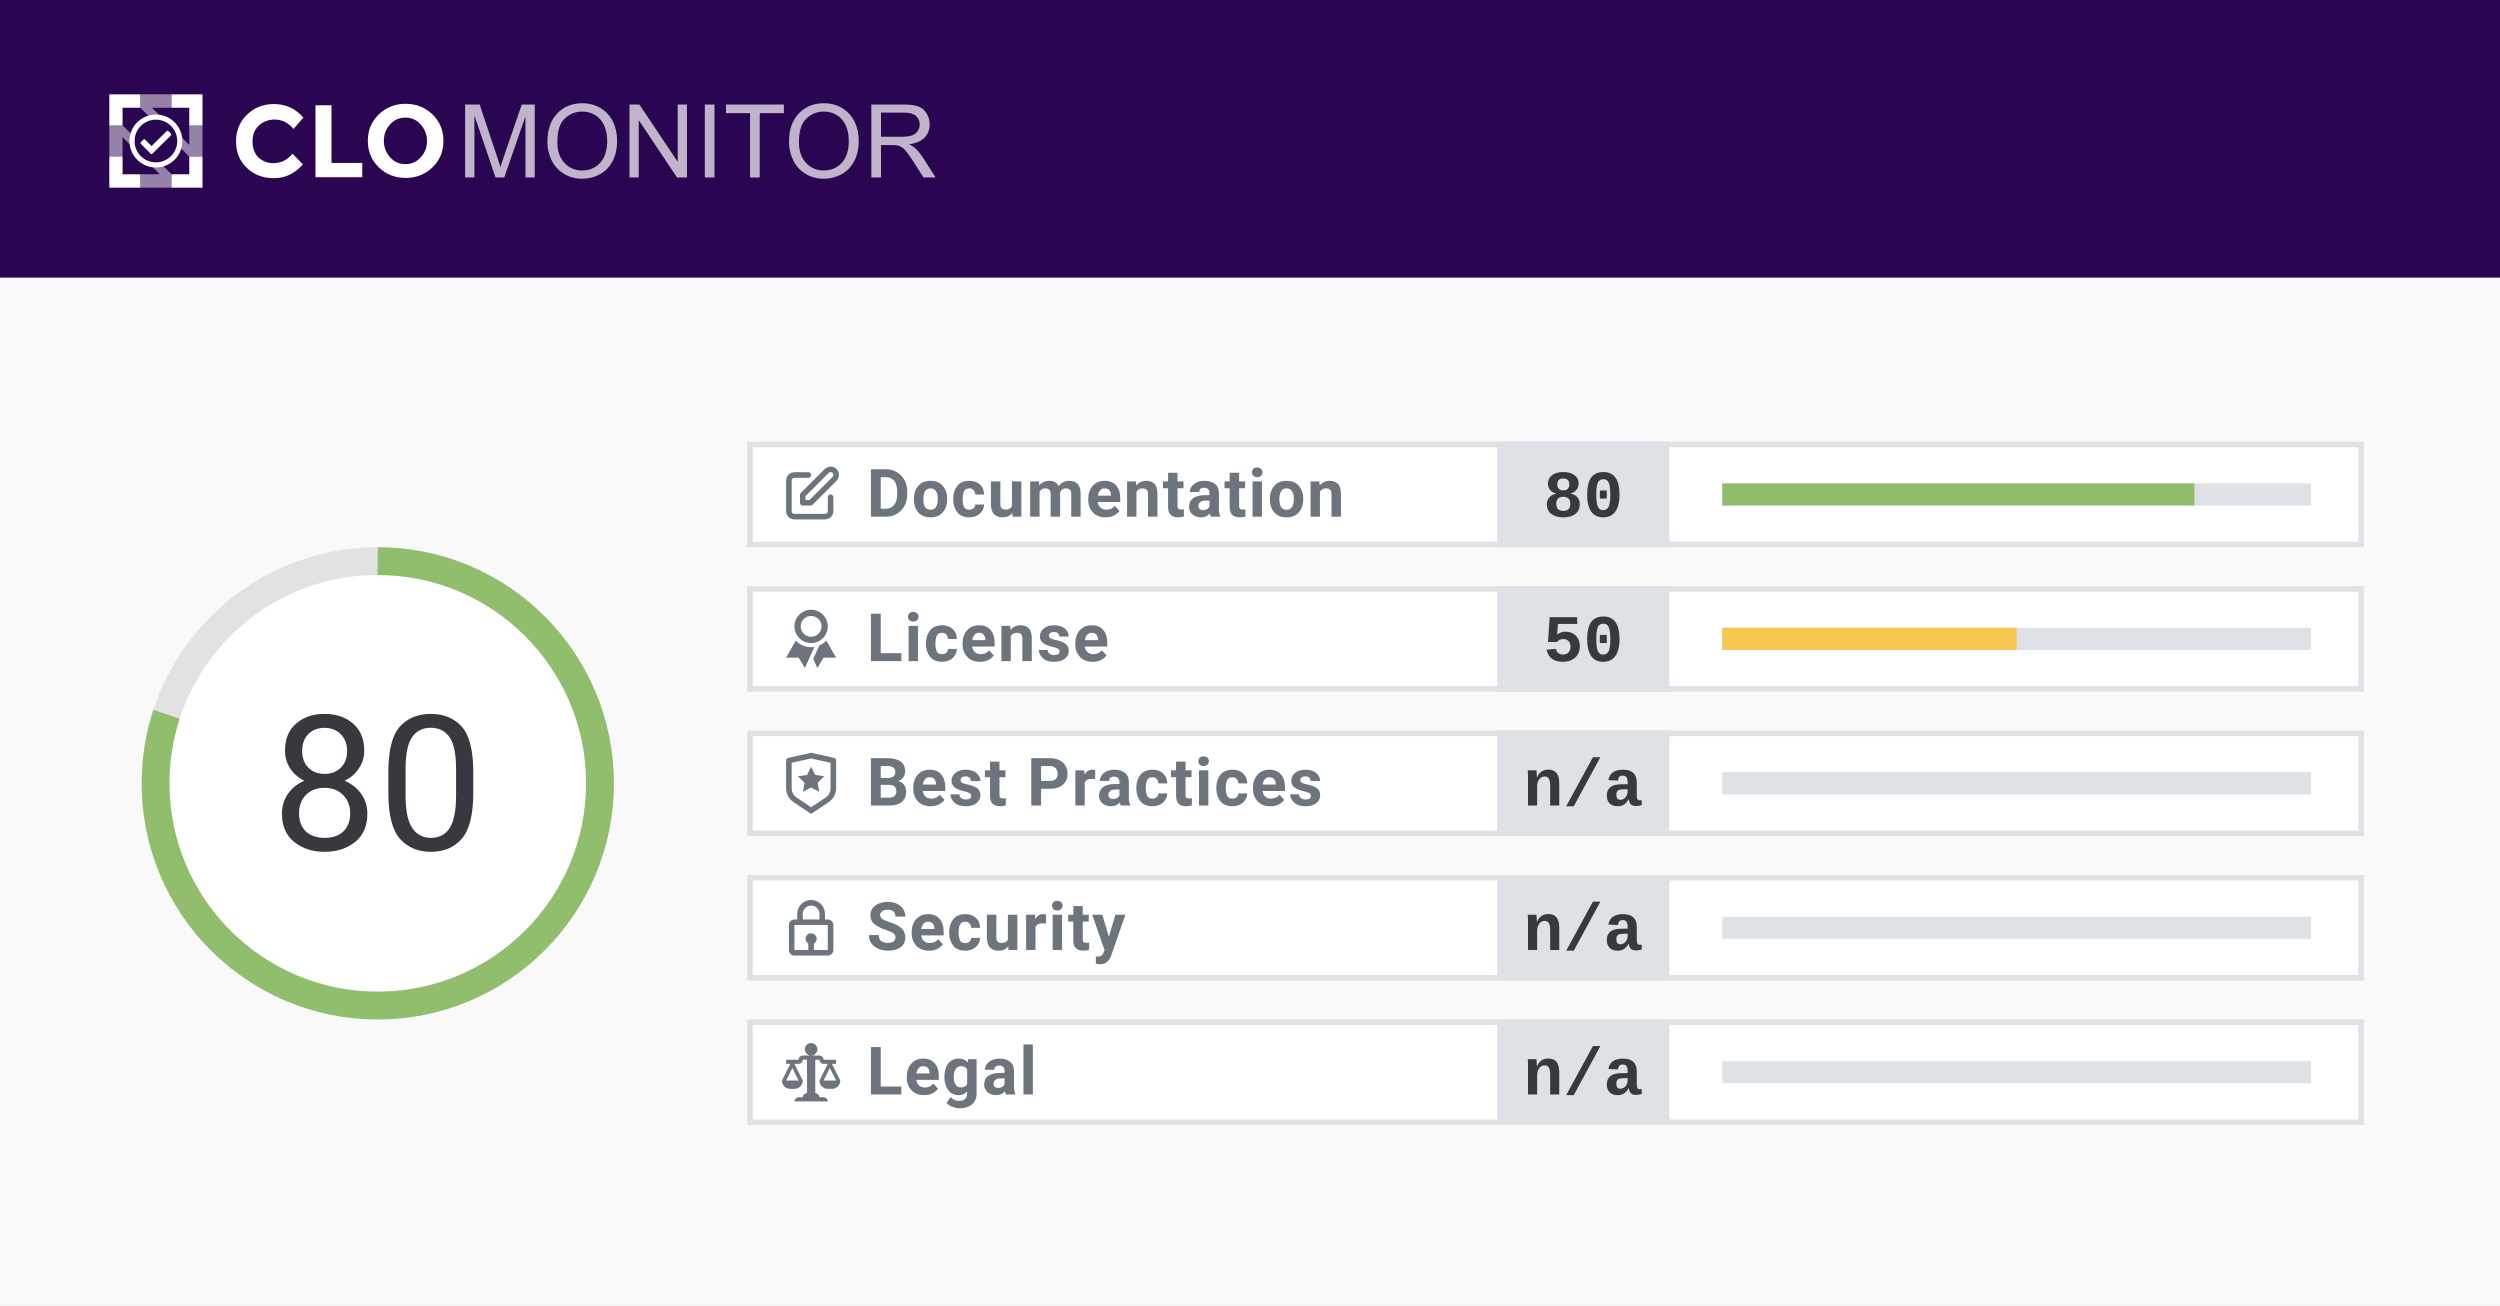
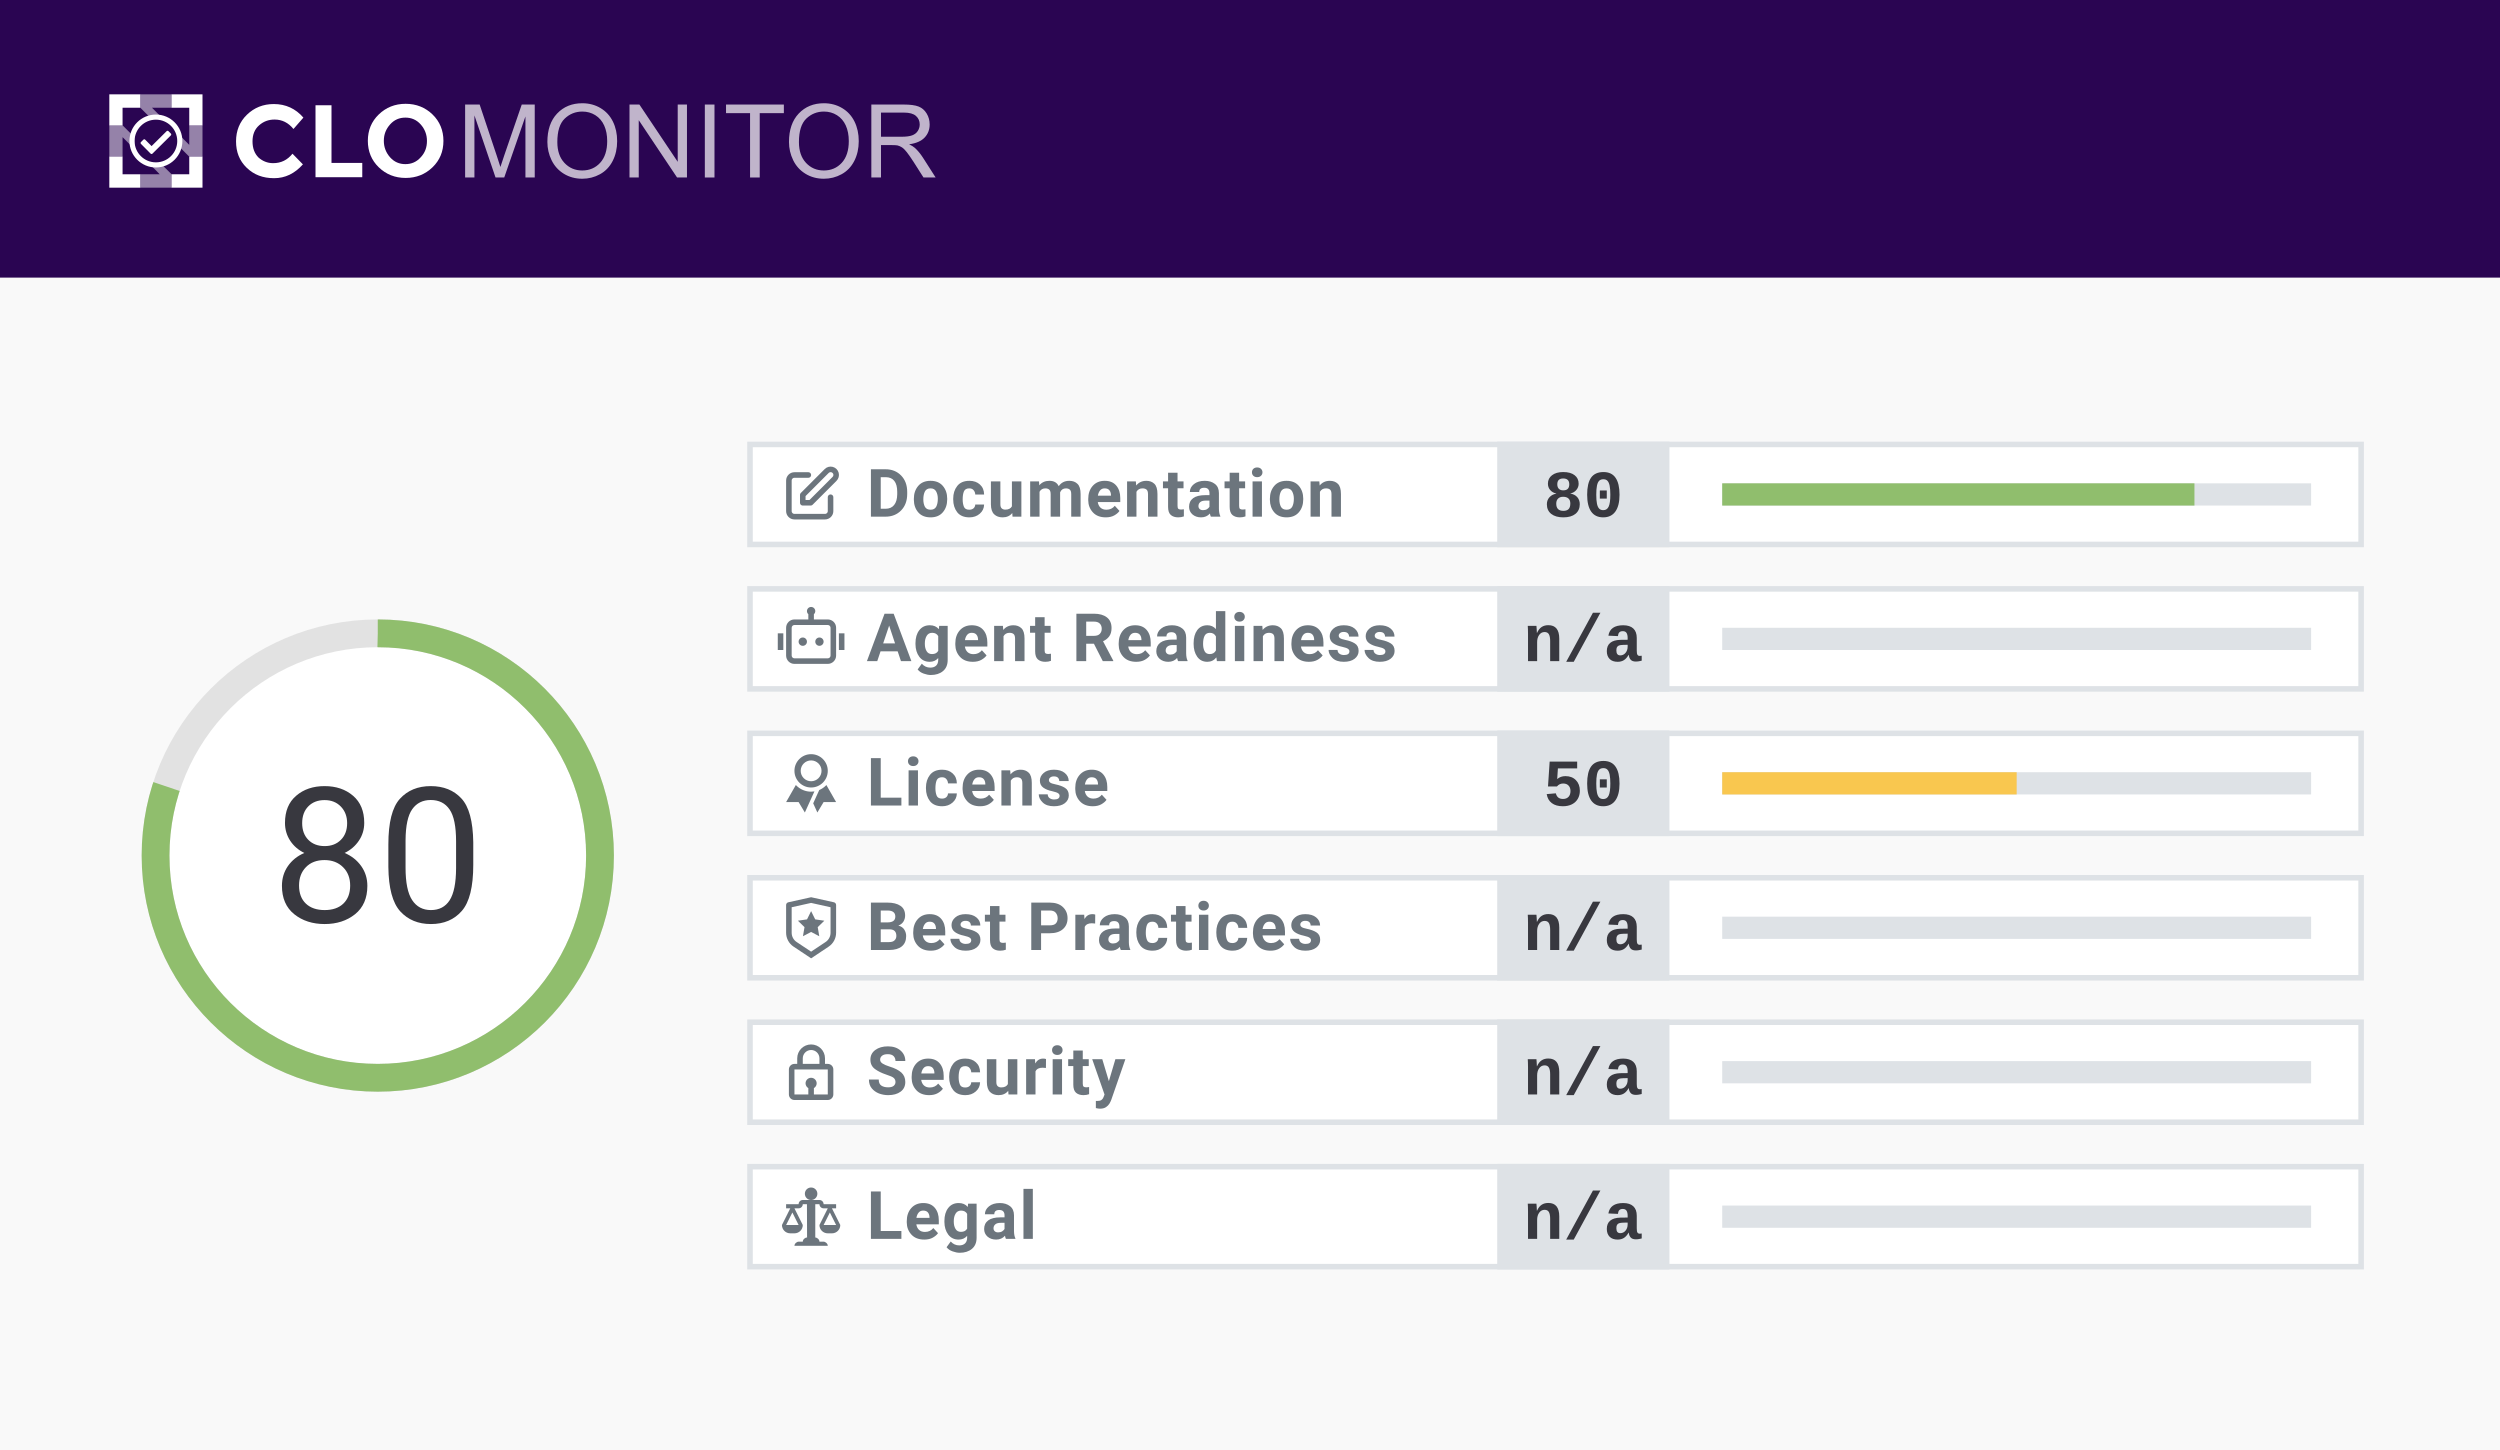
- <svg xmlns="http://www.w3.org/2000/svg" class="light" width="450" height="235" viewBox="0 0 450 235" fill="none">
+ <svg xmlns="http://www.w3.org/2000/svg" class="light" width="450" height="261" viewBox="0 0 450 261" fill="none">
  <style>
    .header {
      fill: #2a0552;
    }

    .dark .header {
      fill: #0f0e11;
    }

    .logo {
      fill: #fff;
    }

    .clo {
      font-family: "Arial", Gadget, sans-serif;
      font-size: 18px;
      font-weight: 600;
    }

    .monitor {
      font-family: "Arial", "Helvetica Neue", Helvetica, sans-serif;
      font-size: 18px;
      font-weight: 300;
    }

    .beta {
      font-family: system-ui, -apple-system, "Segoe UI", Roboto, "Helvetica Neue", Arial, "Noto Sans", "Liberation Sans", sans-serif, "Apple Color Emoji", "Segoe UI Emoji", "Segoe UI Symbol", "Noto Color Emoji";
      font-size: 9px;
      font-weight: 400;
      fill: #fff;
    }

    .bg {
      fill: #f9f9f9;
    }

    .dark .bg {
      fill: #2c2e31;
    }

    .title {
      font-family: system-ui, -apple-system, "Segoe UI", Roboto, "Helvetica Neue", Arial, "Noto Sans", "Liberation Sans", sans-serif, "Apple Color Emoji", "Segoe UI Emoji", "Segoe UI Symbol", "Noto Color Emoji";
      font-size: 12px;
      font-weight: 600;
      letter-spacing: .3px;
      fill: #6c757d;
    }

    .dark .title {
      fill: #a0a0a0;
    }

    .barBg {
      fill: #fff;
      stroke: #dee2e6;
    }

    .dark .barBg {
      fill: #131216;
      stroke: #676869;
    }

    .valueBg {
      fill: #dee2e6;
      stroke: #dee2e6;
    }

    .dark .valueBg {
      fill: #2b2a2e;
      stroke: #676869;
    }

    .value {
      font-family: SFMono-Regular,Menlo,Monaco,Consolas,"Liberation Mono","Courier New",monospace;
      font-size: 12px;
      font-weight: 600;
      fill: #38383f;
    }

    .dark .value {
      fill: #a3a3a6;
    }

    .barWrapper {
      fill: #dee2e6;
    }

    .dark .barWrapper {
      fill: #2b2a2e;
    }

    .bar-a {
      fill: #90be6d;
    }

    .bar-b {
      fill: #f9c74f;
    }

    .bar-c {
      fill: #f8961e;
    }

    .bar-d {
      fill: #f94144;
    }

    .empty-icon {
      stroke: #6c757d;
    }

    .dark .empty-icon {
      stroke: #a0a0a0;
    }

    .icon {
      stroke: #6c757d;
      fill: #6c757d;
    }

    .dark .icon {
      stroke: #a0a0a0;
      fill: #a0a0a0;
    }

    @supports(-moz-appearance: auto) {
      /* Selector detects Firefox */
      .value { font-size:12px; }
    }

    .circle {
      fill: #fff;
      stroke: #e2e2e2;
    }

    .dark .circle {
      fill: #131216;
      stroke: #676869;
    }

    .chart-circle {
      fill: none;
      stroke-dashoffset: 251.42;
    }

    .circle-a {
      stroke: #90be6d;
    }

    .circle-b {
      stroke: #f9c74f;
    }

    .circle-c {
      stroke: #f8961e;
    }

    .circle-d {
      stroke: #f94144;
    }

    .global {
      font-family: system-ui, -apple-system, "Segoe UI", Roboto, "Helvetica Neue", Arial, "Noto Sans", "Liberation Sans", sans-serif, "Apple Color Emoji", "Segoe UI Emoji", "Segoe UI Symbol", "Noto Color Emoji";
      font-size: 34px;
      font-weight: 400;
      fill: #38383f;
    }

    .dark .global {
      fill: #a3a3a6;
    }
  </style>
  <rect x="0" y="0" class="header" height="50" width="450" />
  <g transform="translate(18, 32)">
    <svg y="-19px" viewBox="0 0 580 75" height="25" width="152">
      <g id="layer0">
        <g transform="matrix(1 0 0 1 10 0.108586)">
          <path d="M108.899,52.155C114.39,52.155 118.717,49.991 122.211,45.665L129.367,52.987C123.709,59.31 117.219,62.472 109.564,62.472C101.91,62.472 95.752,60.142 90.76,55.316C85.768,50.491 83.438,44.5 83.438,37.178C83.438,29.856 85.934,23.699 90.927,18.873C95.919,14.047 102.076,11.551 109.398,11.551C117.552,11.551 124.375,14.713 129.7,20.87L122.877,28.691C119.382,24.364 115.056,22.201 109.897,22.201C105.737,22.201 102.242,23.532 99.247,26.195C96.252,28.858 94.754,32.519 94.754,37.178C94.754,41.837 96.085,45.498 98.914,48.327C101.577,50.657 104.905,52.155 108.899,52.155L108.899,52.155Z" fill="#FFFFFF" />
          <path d="M138.02,61.806L138.02,12.383L149.003,12.383L149.003,51.988L170.137,51.988L170.137,61.806L138.02,61.806L138.02,61.806Z" fill="#FFFFFF" />
          <path d="M218.396,54.984C213.403,59.809 207.246,62.306 199.924,62.306C192.602,62.306 186.445,59.809 181.453,54.984C176.461,50.158 173.965,44.001 173.965,36.845C173.965,29.523 176.461,23.532 181.453,18.707C186.445,13.881 192.602,11.385 199.924,11.385C207.246,11.385 213.403,13.881 218.396,18.707C223.388,23.532 225.884,29.69 225.884,36.845C225.884,44.167 223.388,50.158 218.396,54.984L218.396,54.984ZM214.568,36.845C214.568,32.519 213.071,28.691 210.242,25.529C207.413,22.368 203.918,20.87 199.758,20.87C195.598,20.87 192.103,22.368 189.274,25.529C186.445,28.691 184.947,32.352 184.947,36.845C184.947,41.172 186.445,44.999 189.274,48.161C192.103,51.323 195.598,52.82 199.758,52.82C203.918,52.82 207.413,51.323 210.242,48.161C213.237,44.999 214.568,41.338 214.568,36.845L214.568,36.845Z" fill="#FFFFFF" />
        </g>
      </g>
      <g id="layer1">
        <g>
          <path d="M15.5,47.7L6.4,47.7L6.4,69.1L27.7,69.1L27.7,59.9L15.5,59.9L15.5,47.7Z" fill="#FFFFFF" />
          <path d="M61.3,47.8L61.3,59.9L49.1,59.9L49.1,59.8L49.1,69.1L70.4,69.1L70.4,47.7L61.2,47.7L61.3,47.8Z" fill="#FFFFFF" />
          <path d="M6.4,26.4L15.6,26.4L15.5,26.3L15.5,14.2L27.7,14.2L27.7,5L6.4,5L6.4,26.4Z" fill="#FFFFFF" />
          <path d="M49.1,5L49.1,14.2L61.3,14.2L61.3,26.4L70.4,26.4L70.4,5L49.1,5Z" fill="#FFFFFF" />
        </g>
        <g>
          <path d="M42.859,21.359L35.7,14.2L49.1,14.2L49.1,5L27.7,5L27.7,14.2L34.859,21.359L42.859,21.359Z" fill="#FFFFFF" fill-opacity="0.5" />
          <path d="M41.441,52.241L33.441,52.241L39,57.8L41,59.9L27.7,59.9L27.7,69.1L49.1,69.1L49.1,59.8L43,53.8L41.441,52.241Z" fill="#FFFFFF" fill-opacity="0.5" />
          <path d="M61.3,26.4L61.3,39.7L59.2,37.6L53.654,32.054L53.654,40.154L55.1,41.6L61.2,47.7L70.4,47.7L70.4,26.4L61.3,26.4Z" fill="#FFFFFF" fill-opacity="0.5" />
          <path d="M23.674,34.474L15.6,26.4L6.4,26.4L6.4,47.7L15.5,47.7L15.5,34.4L23.674,42.575L23.674,34.474Z" fill="#FFFFFF" fill-opacity="0.5" />
        </g>
      </g>
      <g id="layer2">
        <path d="M38.4,18.875C28.362,18.875 20.225,27.012 20.225,37.05C20.225,47.088 28.362,55.225 38.4,55.225C48.438,55.225 56.575,47.088 56.575,37.05C56.575,27.012 48.438,18.875 38.4,18.875L38.4,18.875ZM38.4,22.392C46.501,22.392 53.057,28.948 53.057,37.05C53.057,45.151 46.502,51.708 38.4,51.708C30.299,51.708 23.742,45.152 23.742,37.05C23.742,28.949 30.298,22.392 38.4,22.392L38.4,22.392ZM48.675,31.939L47.024,30.274C46.682,29.93 46.125,29.927 45.78,30.27L35.421,40.546L31.039,36.128C30.697,35.783 30.14,35.781 29.795,36.123L28.13,37.775C27.785,38.117 27.783,38.673 28.125,39.018L34.778,45.725C35.12,46.07 35.677,46.072 36.022,45.73L48.67,33.183C49.015,32.841 49.017,32.284 48.675,31.939L48.675,31.939Z" fill="#FFFFFF" />
      </g>
      <g id="layer3">
        <g transform="matrix(1 0 0 1 13 0)">
          <path d="M237.78,62.108L237.78,12L247.761,12L259.621,47.479C260.715,50.783 261.512,53.255 262.014,54.896C262.583,53.073 263.472,50.395 264.68,46.864L276.677,12L285.597,12L285.597,62.108L279.206,62.108L279.206,20.169L264.645,62.108L258.664,62.108L244.172,19.451L244.172,62.108L237.78,62.108Z" fill="#FFFFFF" fill-opacity="0.7" />
          <path d="M294.279,37.703C294.279,29.386 296.512,22.875 300.978,18.17C305.445,13.464 311.209,11.112 318.273,11.112C322.899,11.112 327.069,12.217 330.783,14.427C334.497,16.637 337.328,19.719 339.277,23.673C341.225,27.626 342.199,32.109 342.199,37.122C342.199,42.204 341.174,46.75 339.123,50.76C337.072,54.77 334.167,57.807 330.407,59.869C326.647,61.931 322.591,62.962 318.239,62.962C313.522,62.962 309.307,61.823 305.593,59.544C301.878,57.266 299.064,54.155 297.15,50.213C295.236,46.271 294.279,42.101 294.279,37.703L294.279,37.703ZM301.115,37.806C301.115,43.844 302.739,48.601 305.986,52.076C309.233,55.551 313.306,57.288 318.205,57.288C323.195,57.288 327.302,55.534 330.527,52.025C333.751,48.516 335.363,43.537 335.363,37.088C335.363,33.009 334.674,29.449 333.295,26.407C331.917,23.365 329.9,21.007 327.245,19.332C324.591,17.657 321.611,16.82 318.307,16.82C313.613,16.82 309.575,18.432 306.191,21.656C302.807,24.88 301.115,30.264 301.115,37.806L301.115,37.806Z" fill="#FFFFFF" fill-opacity="0.7" />
          <path d="M350.676,62.108L350.676,12L357.477,12L383.796,51.341L383.796,12L390.153,12L390.153,62.108L383.351,62.108L357.033,22.733L357.033,62.108L350.676,62.108Z" fill="#FFFFFF" fill-opacity="0.7" />
          <path d="M402.424,62.108L402.424,12L409.055,12L409.055,62.108L402.424,62.108Z" fill="#FFFFFF" fill-opacity="0.7" />
          <path d="M433.493,62.108L433.493,17.913L416.984,17.913L416.984,12L456.701,12L456.701,17.913L440.124,17.913L440.124,62.108L433.493,62.108Z" fill="#FFFFFF" fill-opacity="0.7" />
          <path d="M460.222,37.703C460.222,29.386 462.455,22.875 466.921,18.17C471.387,13.464 477.152,11.112 484.216,11.112C488.841,11.112 493.011,12.217 496.725,14.427C500.44,16.637 503.271,19.719 505.219,23.673C507.167,27.626 508.141,32.109 508.141,37.122C508.141,42.204 507.116,46.75 505.065,50.76C503.014,54.77 500.109,57.807 496.349,59.869C492.59,61.931 488.534,62.962 484.181,62.962C479.465,62.962 475.249,61.823 471.535,59.544C467.821,57.266 465.007,54.155 463.093,50.213C461.179,46.271 460.222,42.101 460.222,37.703L460.222,37.703ZM467.057,37.806C467.057,43.844 468.681,48.601 471.928,52.076C475.175,55.551 479.248,57.288 484.147,57.288C489.138,57.288 493.245,55.534 496.469,52.025C499.693,48.516 501.305,43.537 501.305,37.088C501.305,33.009 500.616,29.449 499.238,26.407C497.859,23.365 495.842,21.007 493.188,19.332C490.533,17.657 487.554,16.82 484.25,16.82C479.556,16.82 475.517,18.432 472.133,21.656C468.749,24.88 467.057,30.264 467.057,37.806L467.057,37.806Z" fill="#FFFFFF" fill-opacity="0.7" />
          <path d="M516.789,62.108L516.789,12L539.006,12C543.472,12 546.867,12.45 549.191,13.35C551.515,14.251 553.373,15.84 554.763,18.119C556.153,20.397 556.847,22.915 556.847,25.672C556.847,29.227 555.697,32.223 553.395,34.661C551.094,37.1 547.539,38.649 542.731,39.31C544.486,40.153 545.819,40.985 546.73,41.805C548.667,43.582 550.501,45.804 552.233,48.47L560.949,62.108L552.609,62.108L545.978,51.683C544.042,48.675 542.446,46.374 541.193,44.779C539.94,43.184 538.818,42.067 537.826,41.429C536.835,40.791 535.827,40.347 534.802,40.096C534.05,39.937 532.819,39.857 531.11,39.857L523.42,39.857L523.42,62.108L516.789,62.108ZM523.42,34.115L537.673,34.115C540.703,34.115 543.073,33.801 544.782,33.175C546.491,32.548 547.79,31.545 548.679,30.167C549.567,28.788 550.012,27.29 550.012,25.672C550.012,23.302 549.151,21.354 547.431,19.828C545.711,18.301 542.993,17.537 539.279,17.537L523.42,17.537L523.42,34.115Z" fill="#FFFFFF" fill-opacity="0.7" />
        </g>
      </g>
    </svg>
  </g>
-   <rect x="0" y="50" class="bg" height="185" width="450" />
-   <g transform="translate(23, 96)">
+   <rect x="0" y="50" class="bg" height="211" width="450" />
+   <g transform="translate(23, 109)">
    <g>
      <circle class="circle" cx="45" cy="45" r="40" stroke-width="5" />
      <circle class="chart-circle circle-a" cx="45" cy="45" r="40" stroke-width="5" stroke-dasharray="452.556" transform="rotate(-90 45 45)" />
    </g>
    <g class="global">
      <text x="45" y="57" text-anchor="middle" color="#38383f">80</text>
    </g>
  </g>
  <g transform="translate(135, 80)">
    <g>
      <rect x="0" y="0" class="barBg" height="18" width="290" stroke-opacity="1" />
      <g class="title" transform="translate(5, 0)">
        <svg y="3" class="empty-icon" fill="none" stroke-width="0" viewBox="0 0 24 24" height="1em" width="1em">
          <path stroke-linecap="round" stroke-linejoin="round" stroke-width="2" d="M11 5H6a2 2 0 00-2 2v11a2 2 0 002 2h11a2 2 0 002-2v-5m-1.414-9.414a2 2 0 112.828 2.828L11.828 15H9v-2.828l8.586-8.586z" />
        </svg>
        <text x="16" y="13">Documentation</text>
      </g>
      <rect x="135" y="0" class="valueBg" height="18" width="30" stroke-opacity="1" />
      <g class="value">
        <text x="150" y="13" text-anchor="middle">80</text>
      </g>
      <g transform="translate(175, 7)">
        <rect x="0" y="0" height="4" width="106" class="barWrapper" />
        <rect x="0" y="0" height="4" width="85" class="bar-a" />
      </g>
    </g>
  </g>
  <g transform="translate(135, 106)">
    <g>
      <rect x="0" y="0" class="barBg" height="18" width="290" stroke-opacity="1" />
      <g class="title" transform="translate(5, 0)">
+         <svg y="3" class="icon" stroke-width="0" viewBox="0 0 24 24" height="1em" width="1em">
+           <path d="M13.5 2C13.5 2.444 13.307 2.843 13 3.118V5H18C19.657 5 21 6.343 21 8V18C21 19.657 19.657 21 18 21H6C4.343 21 3 19.657 3 18V8C3 6.343 4.343 5 6 5H11V3.118C10.693 2.843 10.5 2.444 10.5 2C10.5 1.172 11.172 0.5 12 0.5C12.828 0.5 13.5 1.172 13.5 2ZM6 7C5.448 7 5 7.448 5 8V18C5 18.552 5.448 19 6 19H18C18.552 19 19 18.552 19 18V8C19 7.448 18.552 7 18 7H13H11H6ZM2 10H0V16H2V10ZM22 10H24V16H22V10ZM9 14.5C9.828 14.5 10.5 13.828 10.5 13C10.5 12.172 9.828 11.5 9 11.5C8.172 11.5 7.5 12.172 7.5 13C7.5 13.828 8.172 14.5 9 14.5ZM15 14.5C15.828 14.5 16.5 13.828 16.5 13C16.5 12.172 15.828 11.5 15 11.5C14.172 11.5 13.5 12.172 13.5 13C13.5 13.828 14.172 14.5 15 14.5Z" />
+         </svg>
+         <text x="16" y="13">Agent Readiness</text>
+       </g>
+       <rect x="135" y="0" class="valueBg" height="18" width="30" stroke-opacity="1" />
+       <g class="value">
+         <text x="150" y="13" text-anchor="middle">n/a</text>
+       </g>
+       <g transform="translate(175, 7)">
+         <rect x="0" y="0" height="4" width="106" class="barWrapper" />
+         <rect x="0" y="0" height="4" width="0" class="bar-na" />
+       </g>
+     </g>
+   </g>
+   <g transform="translate(135, 132)">
+     <g>
+       <rect x="0" y="0" class="barBg" height="18" width="290" stroke-opacity="1" />
+       <g class="title" transform="translate(5, 0)">
        <svg y="3" class="icon" stroke-width="0" viewBox="0 0 512 512" height="1em" width="1em">
          <path d="M256 32c-70.7 0-128 57.3-128 128s57.3 128 128 128 128-57.3 128-128S326.7 32 256 32zm0 208c-44.2 0-80-35.8-80-80s35.8-80 80-80 80 35.8 80 80-35.8 80-80 80zM193.7 307.4c-19.1-8.1-36.2-19.6-50.8-34.3-1.4-1.4-2.8-2.8-4.1-4.3L64 400h96l48 80 48-105.8 25.5-56.2c-8.4 1.3-16.9 2-25.5 2-21.6 0-42.5-4.2-62.3-12.6zM373.3 268.9c-1.3 1.4-2.7 2.9-4.1 4.3-14.6 14.6-31.7 26.2-50.7 34.2L294 361.2l-21.9 48.4L304 480l48-80h96l-74.7-131.1z" />
        </svg>
        <text x="16" y="13">License</text>
      </g>
      <rect x="135" y="0" class="valueBg" height="18" width="30" stroke-opacity="1" />
      <g class="value">
        <text x="150" y="13" text-anchor="middle">50</text>
      </g>
      <g transform="translate(175, 7)">
        <rect x="0" y="0" height="4" width="106" class="barWrapper" />
        <rect x="0" y="0" height="4" width="53" class="bar-b" />
      </g>
    </g>
  </g>
-   <g transform="translate(135, 132)">
+   <g transform="translate(135, 158)">
    <g>
      <rect x="0" y="0" class="barBg" height="18" width="290" stroke-opacity="1" />
      <g class="title" transform="translate(5, 0)">
        <svg y="3" class="icon" stroke-width="0" viewBox="0 0 24 24" height="1em" width="1em">
          <g>
            <path fill="none" d="M0 0h24v24H0z" />
            <path d="M5 4.604v9.185a4 4 0 0 0 1.781 3.328L12 20.597l5.219-3.48A4 4 0 0 0 19 13.79V4.604L12 3.05 5 4.604zM3.783 2.826L12 1l8.217 1.826a1 1 0 0 1 .783.976v9.987a6 6 0 0 1-2.672 4.992L12 23l-6.328-4.219A6 6 0 0 1 3 13.79V3.802a1 1 0 0 1 .783-.976zM12 13.5l-2.939 1.545.561-3.272-2.377-2.318 3.286-.478L12 6l1.47 2.977 3.285.478-2.377 2.318.56 3.272L12 13.5z" />
          </g>
        </svg>
        <text x="16" y="13">Best Practices</text>
      </g>
      <rect x="135" y="0" class="valueBg" height="18" width="30" stroke-opacity="1" />
      <g class="value">
        <text x="150" y="13" text-anchor="middle">n/a</text>
      </g>
      <g transform="translate(175, 7)">
        <rect x="0" y="0" height="4" width="106" class="barWrapper" />
        <rect x="0" y="0" height="4" width="0" class="bar-na" />
      </g>
    </g>
  </g>
-   <g transform="translate(135, 158)">
+   <g transform="translate(135, 184)">
    <g>
      <rect x="0" y="0" class="barBg" height="18" width="290" stroke-opacity="1" />
      <g class="title" transform="translate(5, 0)">
        <svg y="3" class="icon" stroke-width="0" viewBox="0 0 24 24" height="1em" width="1em">
          <path d="M12 2C9.243 2 7 4.243 7 7v2H6c-1.103 0-2 .897-2 2v9c0 1.103.897 2 2 2h12c1.103 0 2-.897 2-2v-9c0-1.103-.897-2-2-2h-1V7c0-2.757-2.243-5-5-5zM9 7c0-1.654 1.346-3 3-3s3 1.346 3 3v2H9V7zm9.002 13H13v-2.278c.595-.347 1-.985 1-1.722 0-1.103-.897-2-2-2s-2 .897-2 2c0 .736.405 1.375 1 1.722V20H6v-9h12l.002 9z" />
        </svg>
        <text x="16" y="13">Security</text>
      </g>
      <rect x="135" y="0" class="valueBg" height="18" width="30" stroke-opacity="1" />
      <g class="value">
        <text x="150" y="13" text-anchor="middle">n/a</text>
      </g>
      <g transform="translate(175, 7)">
        <rect x="0" y="0" height="4" width="106" class="barWrapper" />
        <rect x="0" y="0" height="4" width="0" class="bar-na" />
      </g>
    </g>
  </g>
-   <g transform="translate(135, 184)">
+   <g transform="translate(135, 210)">
    <g>
      <rect x="0" y="0" class="barBg" height="18" width="290" stroke-opacity="1" />
      <g class="title" transform="translate(5, 0)">
        <svg y="3" class="icon" stroke-width="0" viewBox="0 0 14 16" height="1em" width="1em">
          <path fill-rule="evenodd" d="M7 4c-.83 0-1.5-.67-1.5-1.5S6.17 1 7 1s1.5.67 1.5 1.5S7.83 4 7 4zm7 6c0 1.11-.89 2-2 2h-1c-1.11 0-2-.89-2-2l2-4h-1c-.55 0-1-.45-1-1H8v8c.42 0 1 .45 1 1h1c.42 0 1 .45 1 1H3c0-.55.58-1 1-1h1c0-.55.58-1 1-1h.03L6 5H5c0 .55-.45 1-1 1H3l2 4c0 1.11-.89 2-2 2H2c-1.11 0-2-.89-2-2l2-4H1V5h3c0-.55.45-1 1-1h4c.55 0 1 .45 1 1h3v1h-1l2 4zM2.5 7L1 10h3L2.5 7zM13 10l-1.5-3-1.5 3h3z" />
        </svg>
        <text x="16" y="13">Legal</text>
      </g>
      <rect x="135" y="0" class="valueBg" height="18" width="30" stroke-opacity="1" />
      <g class="value">
        <text x="150" y="13" text-anchor="middle">n/a</text>
      </g>
      <g transform="translate(175, 7)">
        <rect x="0" y="0" height="4" width="106" class="barWrapper" />
        <rect x="0" y="0" height="4" width="0" class="bar-na" />
      </g>
    </g>
  </g>
</svg>
